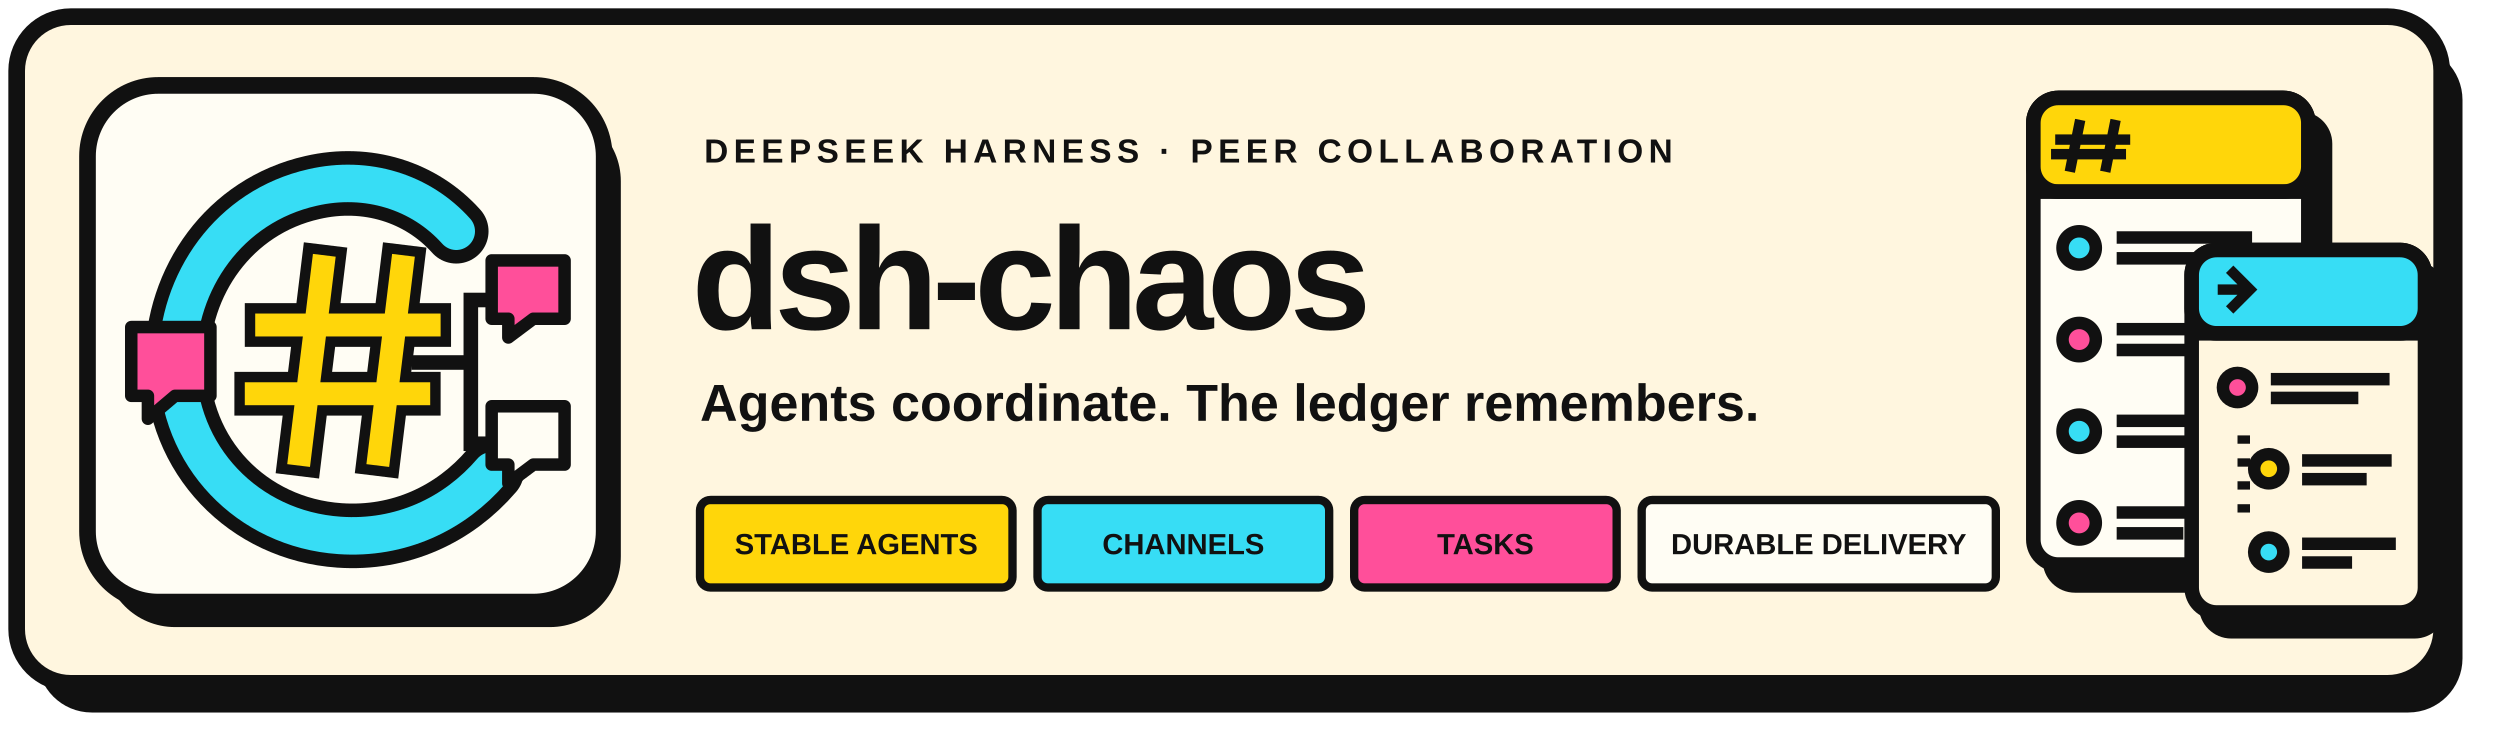
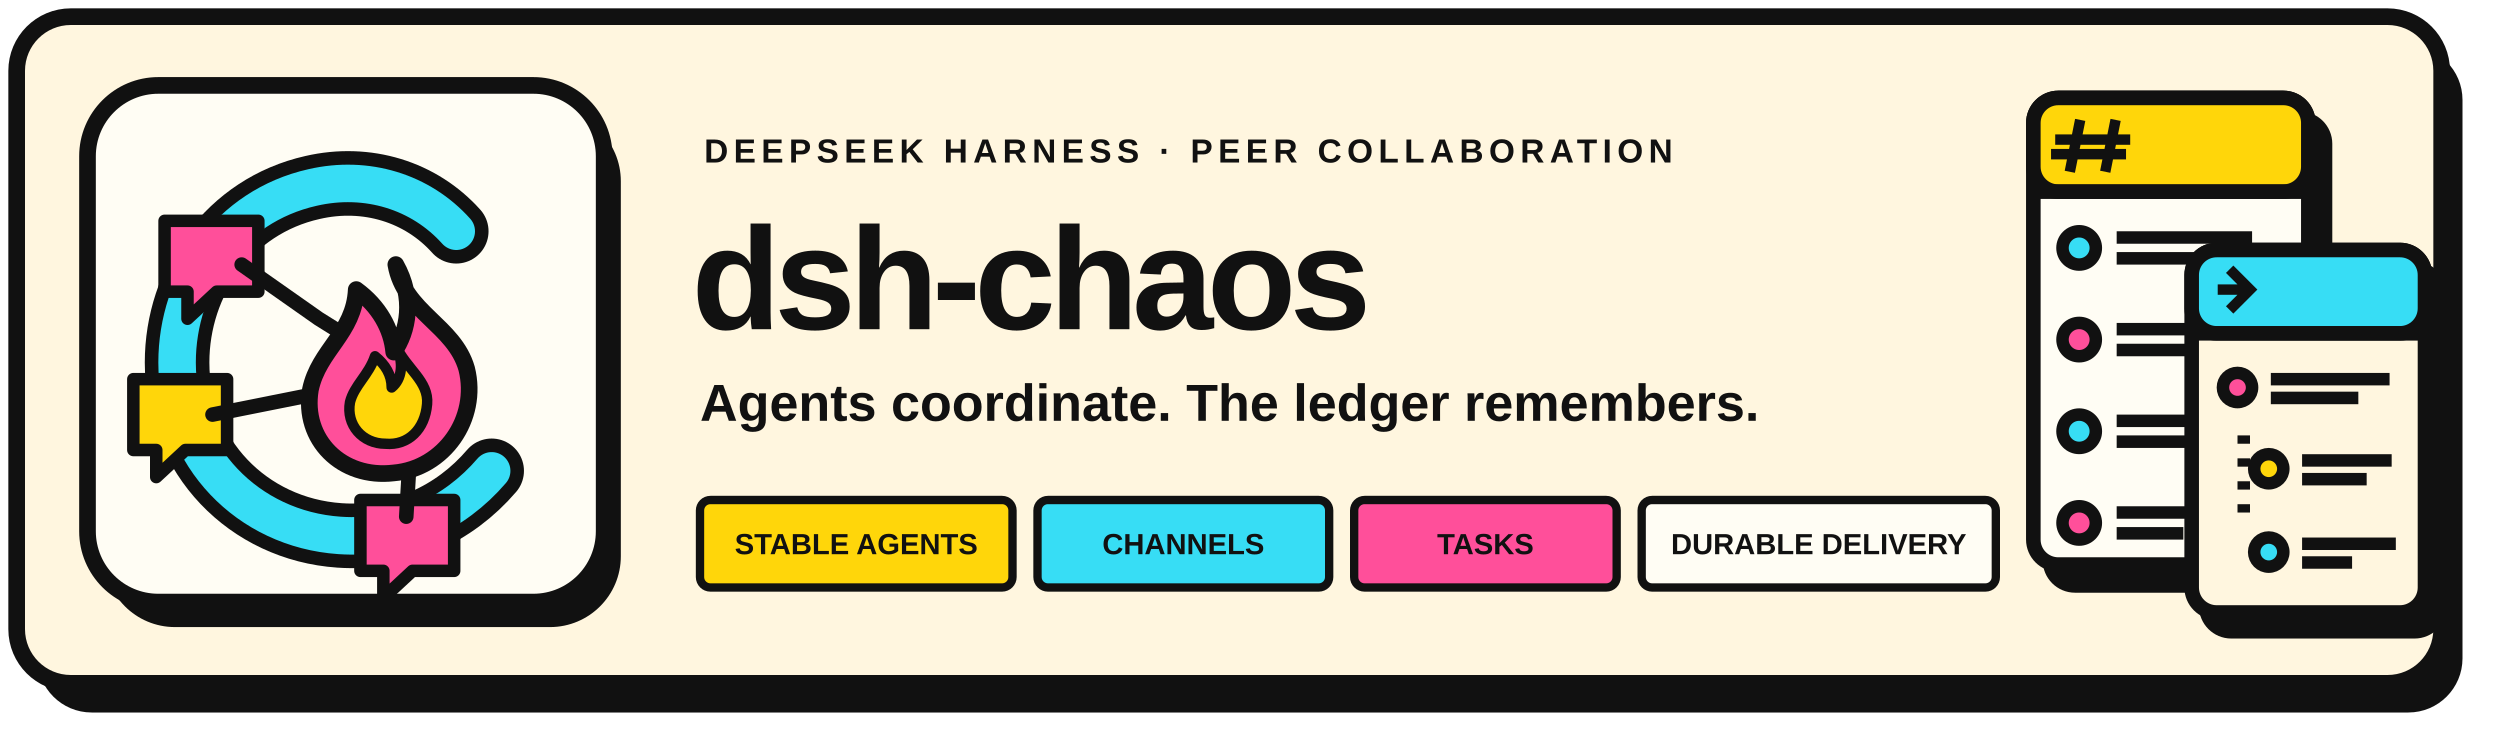
<svg xmlns="http://www.w3.org/2000/svg" width="1200" height="360" viewBox="0 0 1200 360" role="img" aria-labelledby="title desc">
  <rect x="18" y="22" width="1164" height="320" rx="26" fill="#111111" />
  <rect x="8" y="8" width="1164" height="320" rx="26" fill="#FFF6DF" stroke="#111111" stroke-width="8" />
  <g transform="translate(42 41)">
    <rect x="8" y="12" width="248" height="248" rx="34" fill="#111111" />
    <rect width="248" height="248" rx="34" fill="#FFFDF4" stroke="#111111" stroke-width="8" />
    <path d="M177 70C160 51 134 43 108 49C68 58 43 94 43 133C43 178 77 213 121 216C150 218 176 206 194 185" fill="none" stroke="#111111" stroke-width="31" stroke-linecap="round" />
    <path d="M177 70C160 51 134 43 108 49C68 58 43 94 43 133C43 178 77 213 121 216C150 218 176 206 194 185" fill="none" stroke="#37DDF5" stroke-width="18" stroke-linecap="round" />
-     <g fill="none" stroke-linecap="square">
-       <path d="M113 87L102 177M151 87L140 177M86 115H164M81 148H159" stroke="#111111" stroke-width="21" />
-       <path d="M113 87L102 177M151 87L140 177M86 115H164M81 148H159" stroke="#FFD60A" stroke-width="11" />
+     <g stroke="#111111" stroke-width="6" stroke-linejoin="round">
+       <path d="M37 65H82V99H62L48 112V99H37Z" fill="#FF4F9A" />
+       <path d="M22 141H67V175H47L33 188V175H22Z" fill="#FFD60A" />
+       <path d="M131 199H176V233H156L142 246V233H131Z" fill="#FF4F9A" />
    </g>
-     <path d="M159 133H184M184 133V103M184 133V172M184 103H195M184 172H195" fill="none" stroke="#111111" stroke-width="7" stroke-linecap="square" />
-     <g stroke="#111111" stroke-width="6" stroke-linejoin="round">
-       <path d="M194 84H229V112H214L202 121V112H194Z" fill="#FF4F9A" />
-       <path d="M194 154H229V182H214L202 191V182H194Z" fill="#FFFDF4" />
-       <path d="M21 116H59V149H42L29 160V149H21Z" fill="#FF4F9A" />
+     <g fill="none" stroke="#111111" stroke-width="7" stroke-linecap="round" stroke-linejoin="round">
+       <path d="M74 86L111 112L135 127" />
+       <path d="M60 158L105 149L134 140" />
+       <path d="M153 207L155 173L146 148" />
    </g>
+     <path d="M148 86C152 109 176 115 182 136C188 160 171 184 147 186C122 189 103 170 107 146C111 127 128 119 129 98C140 106 146 117 147 128C154 118 157 102 148 86Z" fill="#FF4F9A" stroke="#111111" stroke-width="8" stroke-linejoin="round" />
+     <path d="M148 125C153 136 164 142 163 153C162 165 154 173 143 172C132 172 124 163 126 152C128 144 135 139 138 130C143 134 146 139 146 145C151 141 152 133 148 125Z" fill="#FFD60A" stroke="#111111" stroke-width="5" stroke-linejoin="round" />
  </g>
  <g font-family="Arial Black, Arial, Helvetica, sans-serif" fill="#111111">
    <text x="338" y="78" font-size="16" font-weight="800" letter-spacing="2.6">DEEPSEEK HARNESS · PEER COLLABORATION</text>
    <text x="332" y="158" font-size="70" font-weight="900" letter-spacing="-3">dsh-chaos</text>
    <text x="336" y="202" font-family="Arial, Helvetica, sans-serif" font-size="25" font-weight="700">Agents coordinate. The ledger remembers.</text>
  </g>
  <g font-family="Arial, Helvetica, sans-serif" font-size="14" font-weight="800" fill="#111111" stroke="#111111" stroke-width="4">
    <rect x="336" y="240" width="150" height="42" rx="5" fill="#FFD60A" />
    <rect x="498" y="240" width="140" height="42" rx="5" fill="#37DDF5" />
    <rect x="650" y="240" width="126" height="42" rx="5" fill="#FF4F9A" />
    <rect x="788" y="240" width="170" height="42" rx="5" fill="#FFFDF4" />
    <g stroke="none" text-anchor="middle">
      <text x="411" y="266">STABLE AGENTS</text>
      <text x="568" y="266">CHANNELS</text>
      <text x="713" y="266">TASKS</text>
      <text x="873" y="266">DURABLE DELIVERY</text>
    </g>
  </g>
  <g transform="translate(976 47)" stroke="#111111" stroke-linejoin="round">
    <rect x="8" y="10" width="132" height="224" rx="12" fill="#111111" stroke-width="7" />
    <rect width="132" height="224" rx="12" fill="#FFFDF4" stroke-width="7" />
    <rect x="0" y="0" width="132" height="45" rx="12" fill="#FFD60A" stroke-width="7" />
    <path d="M0 45H132" stroke-width="7" />
    <g fill="none" stroke-linecap="square">
      <path d="M22 13L18 33M39 13L35 33M13 20H44M11 27H42" stroke-width="5" />
    </g>
    <g stroke-width="6">
      <circle cx="22" cy="72" r="8" fill="#37DDF5" />
      <path d="M40 67H105M40 77H88" />
      <circle cx="22" cy="116" r="8" fill="#FF4F9A" />
      <path d="M40 111H100M40 121H76" />
      <circle cx="22" cy="160" r="8" fill="#37DDF5" />
      <path d="M40 155H108M40 165H91" />
      <circle cx="22" cy="204" r="8" fill="#FF4F9A" />
      <path d="M40 199H96M40 209H72" />
    </g>
    <path d="M98 116H151" fill="none" stroke-width="8" stroke-linecap="square" />
    <rect x="76" y="73" width="112" height="174" rx="12" fill="#111111" stroke-width="7" transform="translate(7 9)" />
    <rect x="76" y="73" width="112" height="174" rx="12" fill="#FFF6DF" stroke-width="7" />
    <rect x="76" y="73" width="112" height="40" rx="12" fill="#37DDF5" stroke-width="7" />
    <path d="M76 113H188" stroke-width="7" />
    <path d="M91 92H104L96 84M104 92L96 100" fill="none" stroke-width="5" stroke-linecap="square" />
    <g stroke-width="6">
      <circle cx="98" cy="139" r="7" fill="#FF4F9A" />
      <path d="M114 135H171M114 144H156" />
      <path d="M101 162V199" fill="none" stroke-dasharray="4 7" />
      <circle cx="113" cy="178" r="7" fill="#FFD60A" />
      <path d="M129 174H172M129 183H160" />
      <circle cx="113" cy="218" r="7" fill="#37DDF5" />
      <path d="M129 214H174M129 223H153" />
    </g>
  </g>
</svg>
